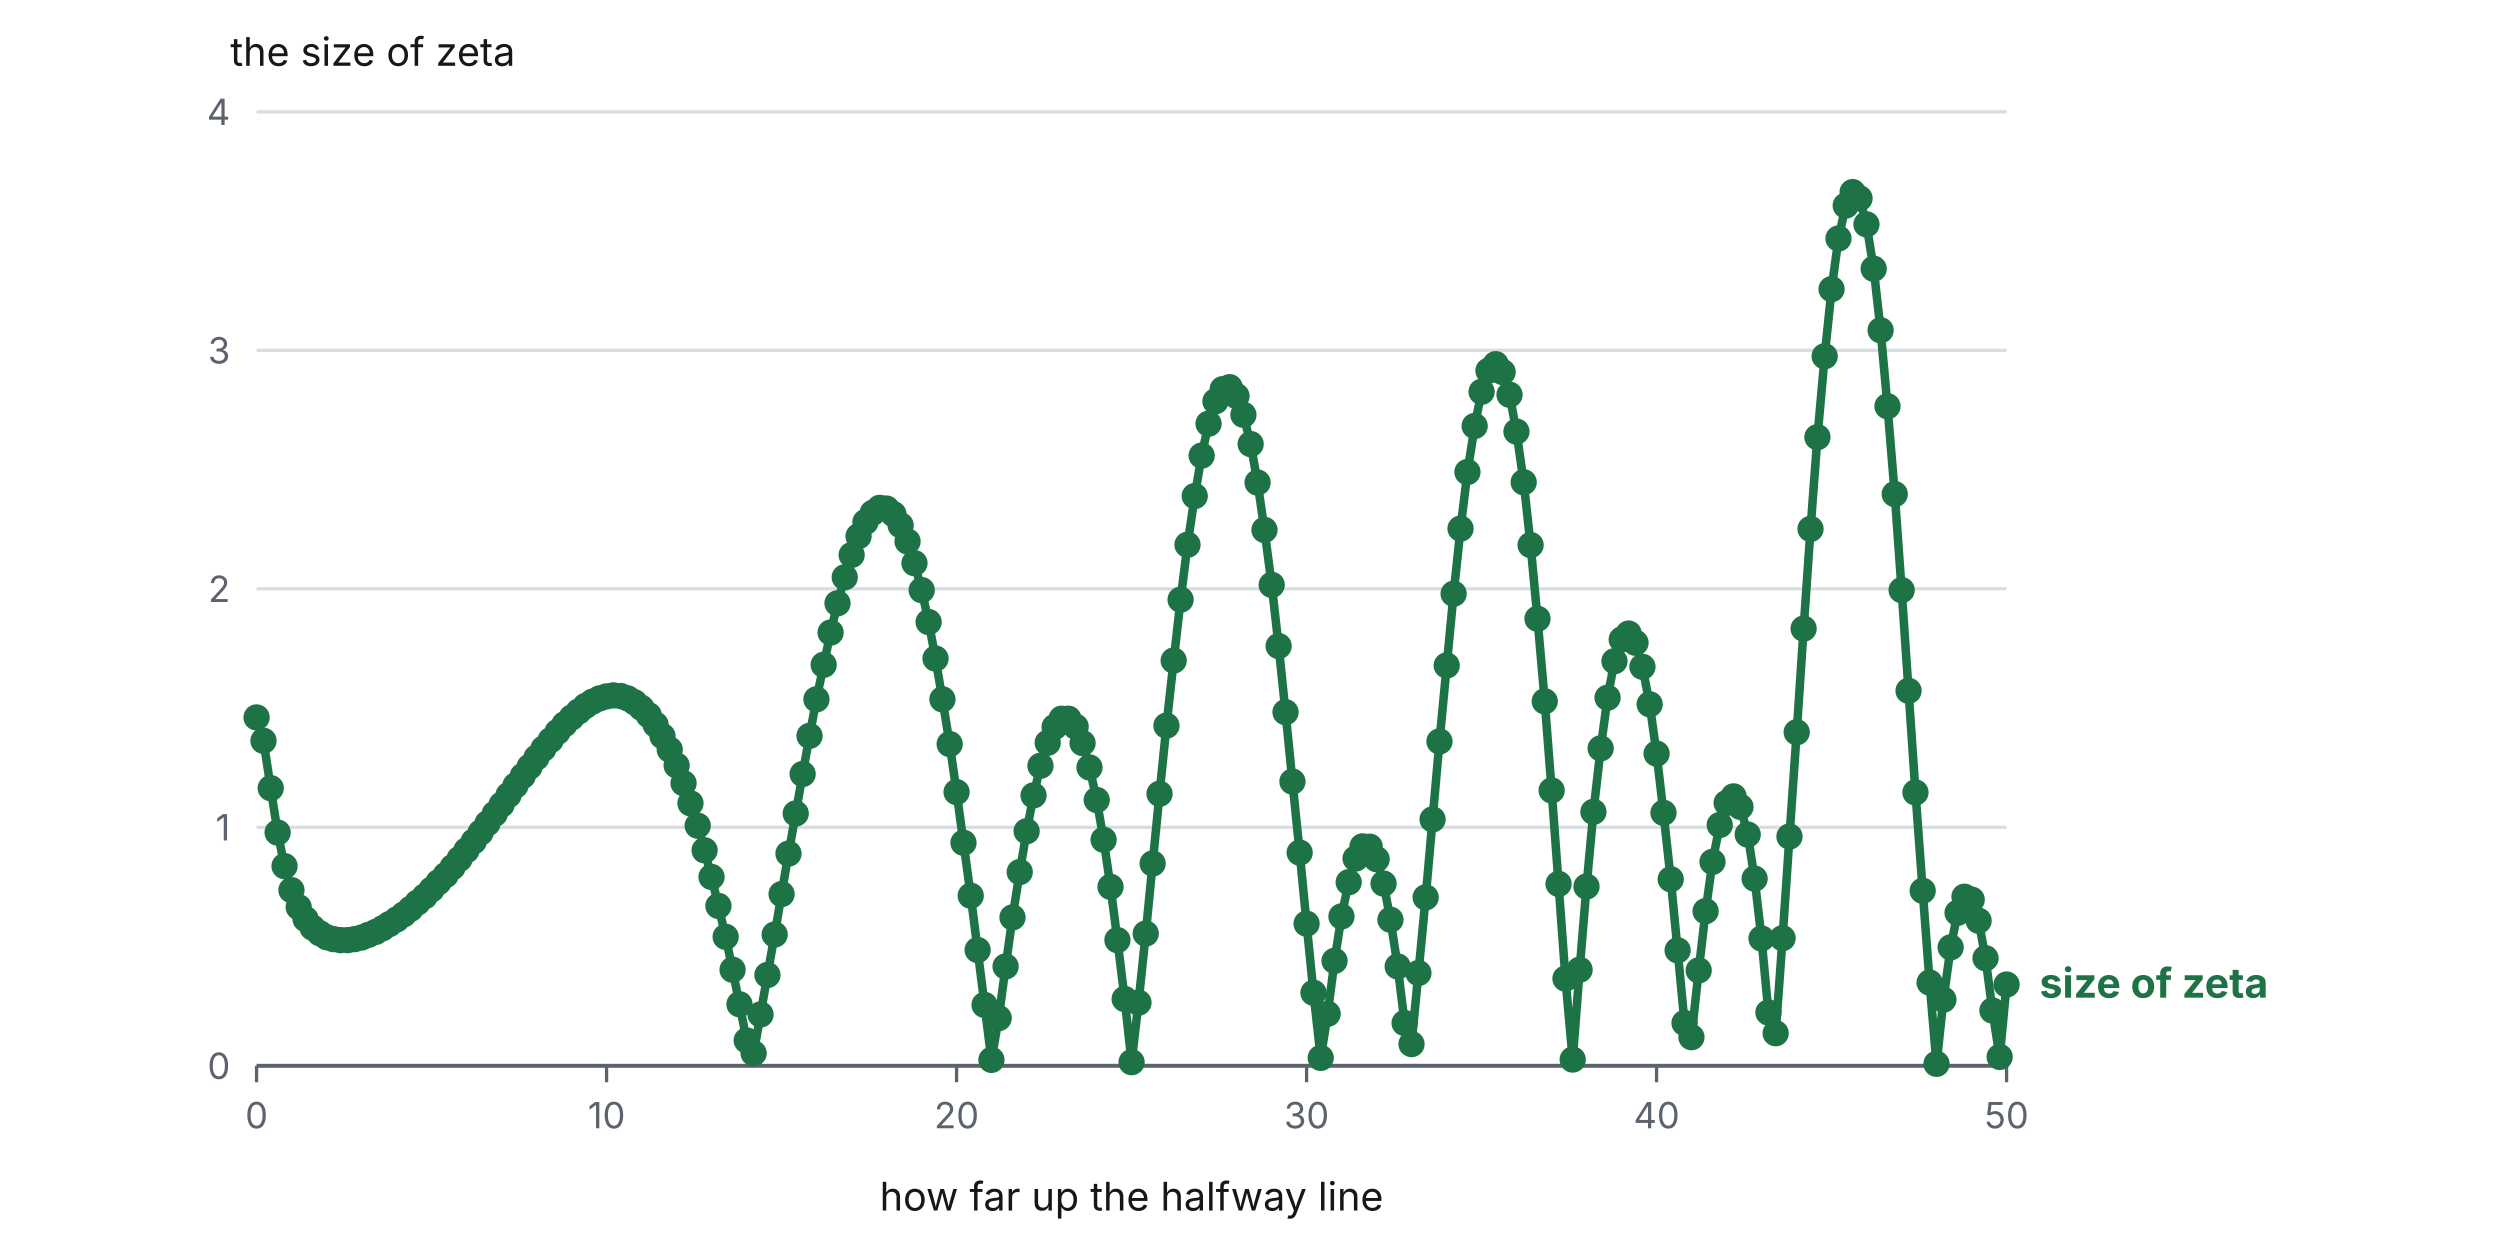
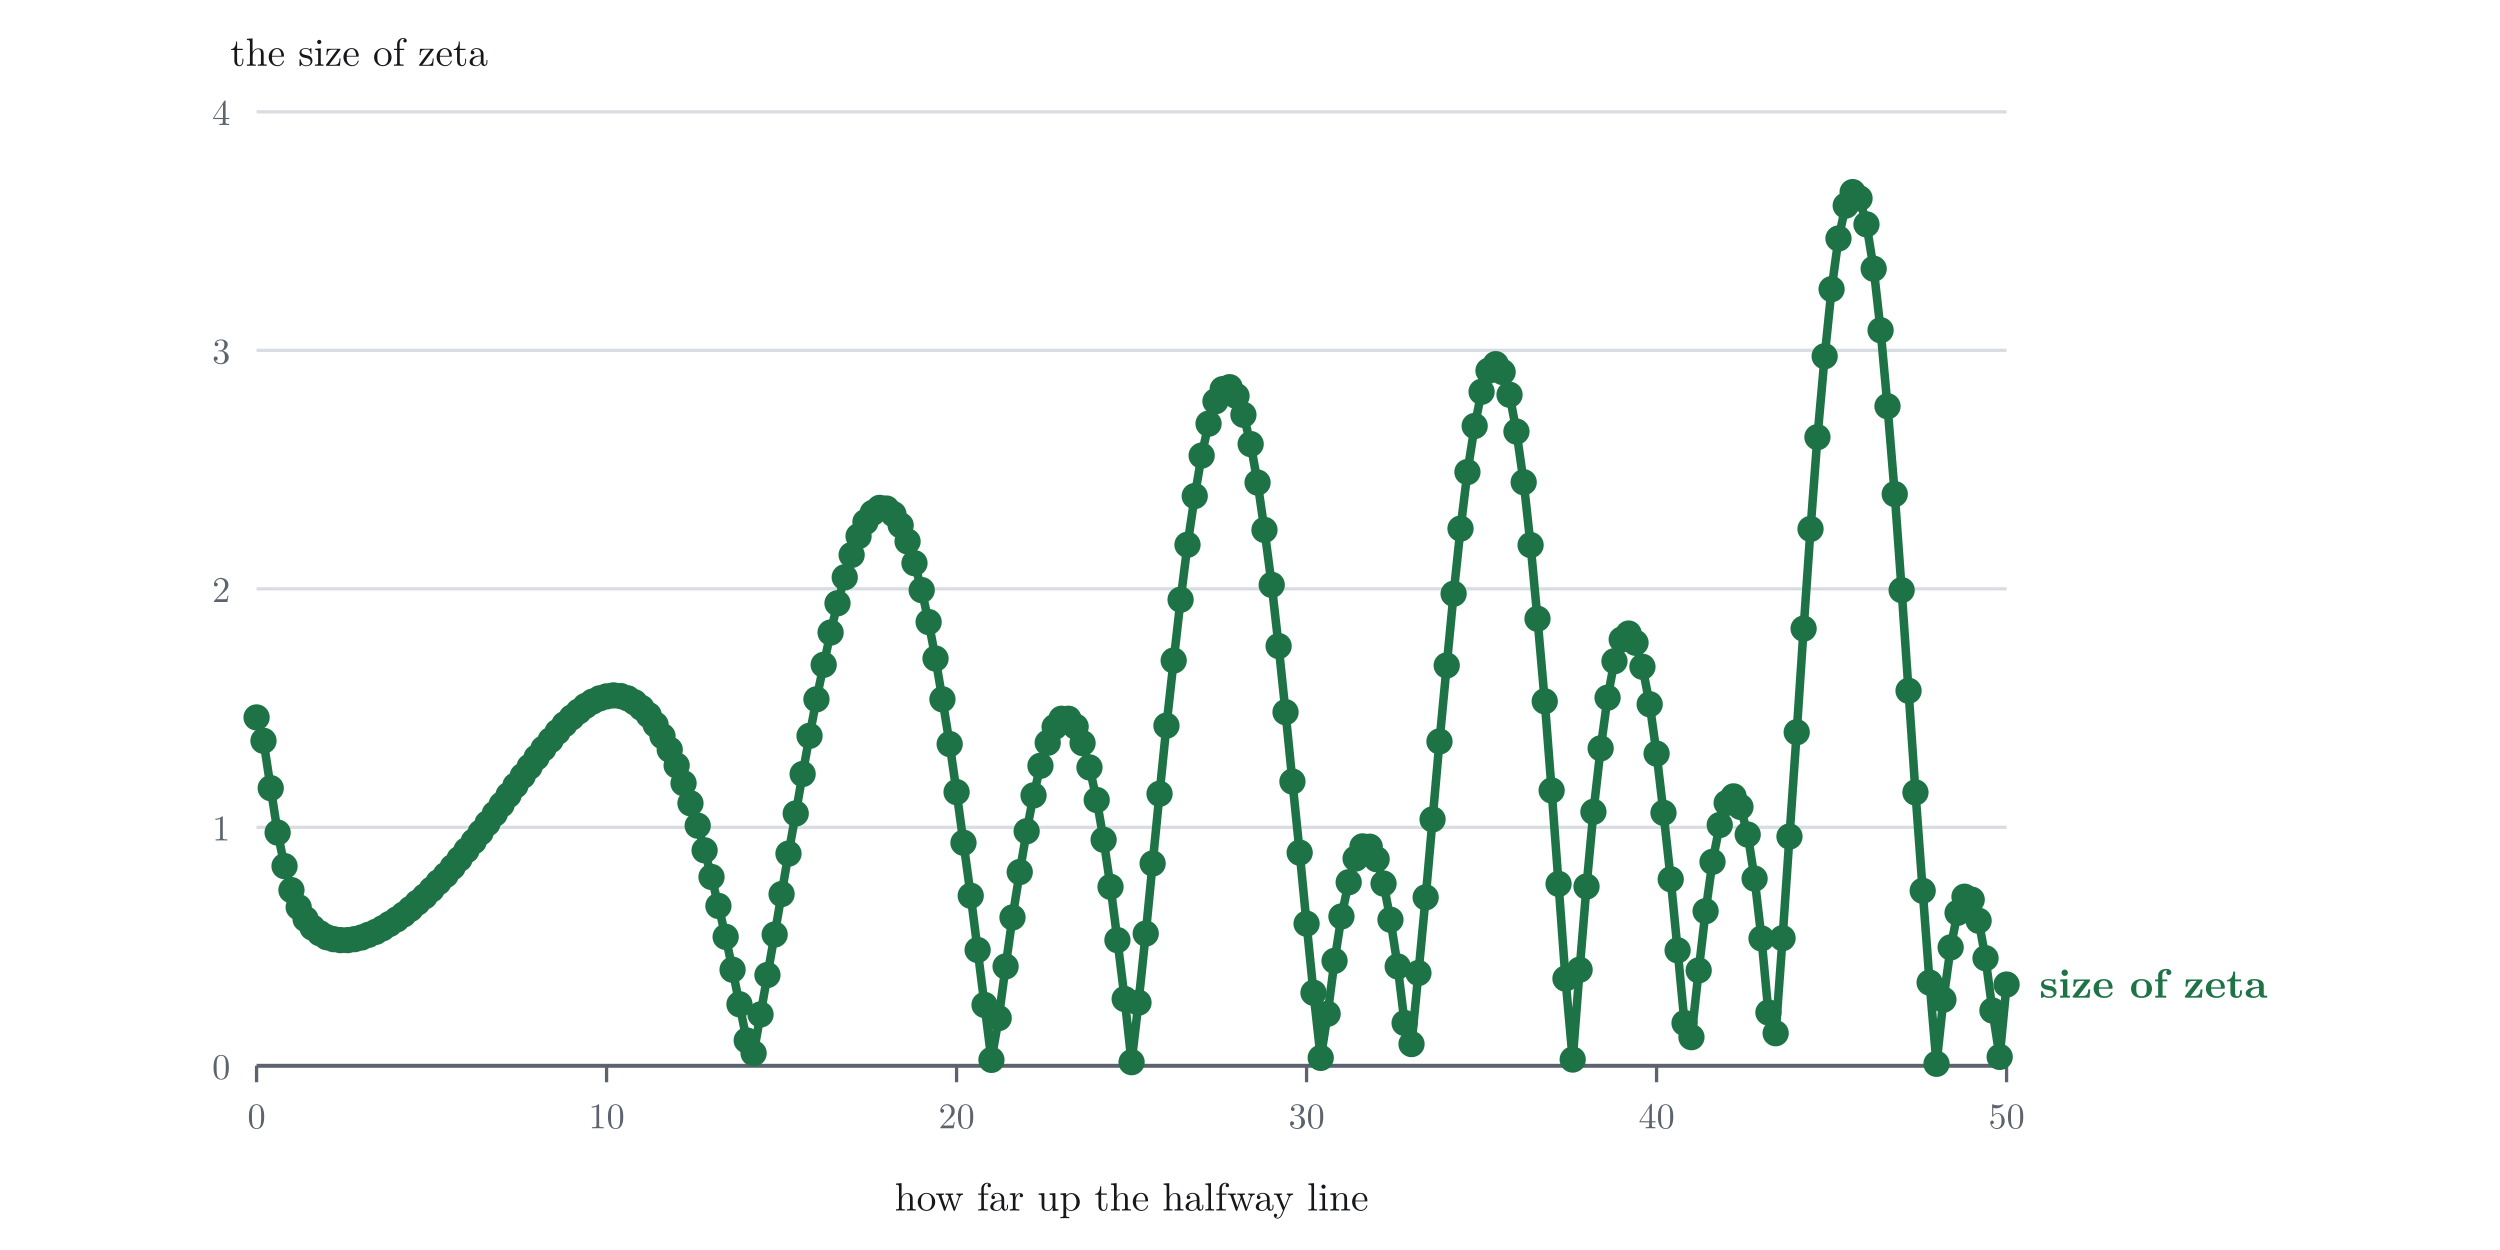
<svg xmlns="http://www.w3.org/2000/svg" viewBox="0 0 760 380" width="760" height="380">
  <rect width="760" height="380" fill="#FFFFFF" />
  <line x1="78" y1="324.0" x2="610" y2="324.0" stroke="#D9DDE3" stroke-width="1" />
-   <text x="70.0" y="328.0" font-family="Inter, Helvetica, Arial, sans-serif" font-size="11" font-weight="400" fill="#5C636E" text-anchor="end">0</text>
+   <text x="70.0" y="328.0" font-family="CMU Serif, Latin Modern Roman, Computer Modern, serif" font-size="11" font-weight="400" fill="#5C636E" text-anchor="end">0</text>
  <line x1="78" y1="251.5" x2="610" y2="251.5" stroke="#D9DDE3" stroke-width="1" />
-   <text x="70.0" y="255.5" font-family="Inter, Helvetica, Arial, sans-serif" font-size="11" font-weight="400" fill="#5C636E" text-anchor="end">1</text>
+   <text x="70.0" y="255.5" font-family="CMU Serif, Latin Modern Roman, Computer Modern, serif" font-size="11" font-weight="400" fill="#5C636E" text-anchor="end">1</text>
  <line x1="78" y1="179.0" x2="610" y2="179.0" stroke="#D9DDE3" stroke-width="1" />
-   <text x="70.0" y="183.0" font-family="Inter, Helvetica, Arial, sans-serif" font-size="11" font-weight="400" fill="#5C636E" text-anchor="end">2</text>
+   <text x="70.0" y="183.0" font-family="CMU Serif, Latin Modern Roman, Computer Modern, serif" font-size="11" font-weight="400" fill="#5C636E" text-anchor="end">2</text>
  <line x1="78" y1="106.5" x2="610" y2="106.5" stroke="#D9DDE3" stroke-width="1" />
-   <text x="70.0" y="110.5" font-family="Inter, Helvetica, Arial, sans-serif" font-size="11" font-weight="400" fill="#5C636E" text-anchor="end">3</text>
+   <text x="70.0" y="110.5" font-family="CMU Serif, Latin Modern Roman, Computer Modern, serif" font-size="11" font-weight="400" fill="#5C636E" text-anchor="end">3</text>
  <line x1="78" y1="34.0" x2="610" y2="34.0" stroke="#D9DDE3" stroke-width="1" />
-   <text x="70.0" y="38.0" font-family="Inter, Helvetica, Arial, sans-serif" font-size="11" font-weight="400" fill="#5C636E" text-anchor="end">4</text>
+   <text x="70.0" y="38.0" font-family="CMU Serif, Latin Modern Roman, Computer Modern, serif" font-size="11" font-weight="400" fill="#5C636E" text-anchor="end">4</text>
  <line x1="78.0" y1="324" x2="78.0" y2="329" stroke="#5C636E" />
-   <text x="78.0" y="343.0" font-family="Inter, Helvetica, Arial, sans-serif" font-size="11" font-weight="400" fill="#5C636E" text-anchor="middle">0</text>
+   <text x="78.0" y="343.0" font-family="CMU Serif, Latin Modern Roman, Computer Modern, serif" font-size="11" font-weight="400" fill="#5C636E" text-anchor="middle">0</text>
  <line x1="184.4" y1="324" x2="184.4" y2="329" stroke="#5C636E" />
-   <text x="184.4" y="343.0" font-family="Inter, Helvetica, Arial, sans-serif" font-size="11" font-weight="400" fill="#5C636E" text-anchor="middle">10</text>
+   <text x="184.4" y="343.0" font-family="CMU Serif, Latin Modern Roman, Computer Modern, serif" font-size="11" font-weight="400" fill="#5C636E" text-anchor="middle">10</text>
  <line x1="290.8" y1="324" x2="290.8" y2="329" stroke="#5C636E" />
-   <text x="290.8" y="343.0" font-family="Inter, Helvetica, Arial, sans-serif" font-size="11" font-weight="400" fill="#5C636E" text-anchor="middle">20</text>
+   <text x="290.8" y="343.0" font-family="CMU Serif, Latin Modern Roman, Computer Modern, serif" font-size="11" font-weight="400" fill="#5C636E" text-anchor="middle">20</text>
  <line x1="397.2" y1="324" x2="397.2" y2="329" stroke="#5C636E" />
-   <text x="397.2" y="343.0" font-family="Inter, Helvetica, Arial, sans-serif" font-size="11" font-weight="400" fill="#5C636E" text-anchor="middle">30</text>
+   <text x="397.2" y="343.0" font-family="CMU Serif, Latin Modern Roman, Computer Modern, serif" font-size="11" font-weight="400" fill="#5C636E" text-anchor="middle">30</text>
  <line x1="503.6" y1="324" x2="503.6" y2="329" stroke="#5C636E" />
-   <text x="503.6" y="343.0" font-family="Inter, Helvetica, Arial, sans-serif" font-size="11" font-weight="400" fill="#5C636E" text-anchor="middle">40</text>
+   <text x="503.6" y="343.0" font-family="CMU Serif, Latin Modern Roman, Computer Modern, serif" font-size="11" font-weight="400" fill="#5C636E" text-anchor="middle">40</text>
  <line x1="610.0" y1="324" x2="610.0" y2="329" stroke="#5C636E" />
-   <text x="610.0" y="343.0" font-family="Inter, Helvetica, Arial, sans-serif" font-size="11" font-weight="400" fill="#5C636E" text-anchor="middle">50</text>
+   <text x="610.0" y="343.0" font-family="CMU Serif, Latin Modern Roman, Computer Modern, serif" font-size="11" font-weight="400" fill="#5C636E" text-anchor="middle">50</text>
  <line x1="78" y1="324" x2="610" y2="324" stroke="#5C636E" stroke-width="1.2" />
-   <text x="344.0" y="368.0" font-family="Inter, Helvetica, Arial, sans-serif" font-size="12" font-weight="400" fill="#15171A" text-anchor="middle">how far up the halfway line</text>
-   <text x="70.0" y="20.0" font-family="Inter, Helvetica, Arial, sans-serif" font-size="12" font-weight="400" fill="#15171A" text-anchor="start">the size of zeta</text>
+   <text x="344.0" y="368.0" font-family="CMU Serif, Latin Modern Roman, Computer Modern, serif" font-size="12" font-weight="400" fill="#15171A" text-anchor="middle">how far up the halfway line</text>
+   <text x="70.0" y="20.0" font-family="CMU Serif, Latin Modern Roman, Computer Modern, serif" font-size="12" font-weight="400" fill="#15171A" text-anchor="start">the size of zeta</text>
  <polyline points="78.0,218.1 80.1,225.2 82.3,239.6 84.4,253.1 86.5,263.3 88.6,270.6 90.8,275.8 92.9,279.4 95.0,282.0 97.2,283.7 99.3,284.9 101.4,285.5 103.5,285.8 105.7,285.8 107.8,285.5 109.9,285.0 112.0,284.2 114.2,283.3 116.3,282.2 118.4,280.9 120.6,279.5 122.7,278.0 124.8,276.3 126.9,274.4 129.1,272.5 131.2,270.4 133.3,268.2 135.5,266.0 137.6,263.6 139.7,261.1 141.8,258.5 144.0,255.8 146.1,253.1 148.2,250.3 150.4,247.4 152.5,244.6 154.6,241.7 156.7,238.8 158.9,235.9 161.0,233.1 163.1,230.3 165.2,227.6 167.4,225.0 169.5,222.5 171.6,220.2 173.8,218.1 175.9,216.3 178.0,214.6 180.1,213.3 182.3,212.3 184.4,211.7 186.5,211.4 188.7,211.6 190.8,212.3 192.9,213.5 195.0,215.2 197.2,217.4 199.3,220.3 201.4,223.8 203.6,227.9 205.7,232.7 207.8,238.1 209.9,244.2 212.1,251.0 214.2,258.5 216.3,266.6 218.4,275.4 220.6,284.8 222.7,294.8 224.8,305.3 227.0,316.3 229.1,320.2 231.2,308.4 233.3,296.4 235.5,284.1 237.6,271.8 239.7,259.5 241.9,247.3 244.0,235.3 246.1,223.7 248.2,212.6 250.4,202.1 252.5,192.3 254.6,183.4 256.8,175.5 258.9,168.7 261.0,163.0 263.1,158.7 265.3,155.9 267.4,154.4 269.5,154.6 271.6,156.3 273.8,159.7 275.9,164.6 278.0,171.2 280.2,179.4 282.3,189.1 284.4,200.2 286.5,212.6 288.7,226.2 290.8,240.8 292.9,256.2 295.1,272.3 297.2,288.8 299.3,305.5 301.4,322.2 303.6,309.5 305.7,293.8 307.8,278.9 310.0,265.1 312.1,252.7 314.2,241.8 316.3,232.8 318.5,225.8 320.6,221.0 322.7,218.5 324.8,218.5 327.0,220.9 329.1,225.9 331.2,233.3 333.4,243.2 335.5,255.3 337.6,269.6 339.7,285.8 341.9,303.7 344.0,322.9 346.1,304.8 348.3,283.8 350.4,262.5 352.5,241.3 354.6,220.6 356.8,200.8 358.9,182.3 361.0,165.6 363.2,150.8 365.3,138.5 367.4,128.8 369.5,122.0 371.7,118.3 373.8,117.7 375.9,120.4 378.0,126.1 380.2,135.0 382.3,146.7 384.4,161.1 386.6,177.8 388.7,196.4 390.8,216.5 392.9,237.6 395.1,259.2 397.2,280.8 399.3,301.8 401.5,321.6 403.6,308.2 405.7,292.1 407.8,278.6 410.0,268.2 412.1,261.0 414.2,257.3 416.4,257.4 418.5,261.2 420.6,268.6 422.7,279.6 424.9,293.8 427.0,311.0 429.1,317.4 431.2,295.8 433.4,272.8 435.5,249.1 437.6,225.4 439.8,202.3 441.9,180.5 444.0,160.7 446.1,143.5 448.3,129.5 450.4,119.1 452.5,112.7 454.7,110.7 456.8,113.1 458.9,120.0 461.0,131.2 463.2,146.6 465.3,165.7 467.4,188.1 469.6,213.2 471.7,240.3 473.8,268.7 475.9,297.5 478.1,322.1 480.2,294.8 482.3,269.5 484.4,246.8 486.6,227.5 488.7,212.1 490.8,201.0 493.0,194.4 495.1,192.6 497.2,195.4 499.3,202.7 501.5,214.1 503.6,229.1 505.7,247.1 507.9,267.3 510.0,288.9 512.1,311.0 514.2,315.3 516.4,295.0 518.5,277.0 520.6,262.0 522.8,250.8 524.9,244.1 527.0,242.1 529.1,245.3 531.3,253.7 533.4,267.1 535.5,285.3 537.6,307.8 539.8,314.1 541.9,285.2 544.0,254.3 546.2,222.6 548.3,191.1 550.4,160.8 552.5,132.9 554.7,108.3 556.8,87.9 558.9,72.5 561.1,62.5 563.2,58.4 565.3,60.3 567.4,68.2 569.6,81.7 571.7,100.4 573.8,123.5 576.0,150.2 578.1,179.4 580.2,210.0 582.3,240.9 584.5,270.8 586.6,298.7 588.7,323.4 590.8,303.9 593.0,288.0 595.1,277.5 597.2,272.6 599.4,273.5 601.5,279.9 603.6,291.3 605.7,307.2 607.9,321.3 610.0,299.3" fill="none" stroke="#1E7346" stroke-width="2.6" stroke-linejoin="round" />
  <circle cx="78.0" cy="218.1" r="4" fill="#1E7346" />
  <circle cx="80.1" cy="225.2" r="4" fill="#1E7346" />
  <circle cx="82.3" cy="239.6" r="4" fill="#1E7346" />
  <circle cx="84.4" cy="253.1" r="4" fill="#1E7346" />
  <circle cx="86.5" cy="263.3" r="4" fill="#1E7346" />
  <circle cx="88.6" cy="270.6" r="4" fill="#1E7346" />
  <circle cx="90.8" cy="275.8" r="4" fill="#1E7346" />
  <circle cx="92.9" cy="279.4" r="4" fill="#1E7346" />
  <circle cx="95.0" cy="282.0" r="4" fill="#1E7346" />
  <circle cx="97.2" cy="283.7" r="4" fill="#1E7346" />
  <circle cx="99.3" cy="284.9" r="4" fill="#1E7346" />
  <circle cx="101.4" cy="285.5" r="4" fill="#1E7346" />
  <circle cx="103.5" cy="285.8" r="4" fill="#1E7346" />
  <circle cx="105.7" cy="285.8" r="4" fill="#1E7346" />
  <circle cx="107.8" cy="285.5" r="4" fill="#1E7346" />
  <circle cx="109.9" cy="285.0" r="4" fill="#1E7346" />
  <circle cx="112.0" cy="284.2" r="4" fill="#1E7346" />
  <circle cx="114.2" cy="283.3" r="4" fill="#1E7346" />
  <circle cx="116.3" cy="282.2" r="4" fill="#1E7346" />
  <circle cx="118.4" cy="280.9" r="4" fill="#1E7346" />
  <circle cx="120.6" cy="279.5" r="4" fill="#1E7346" />
  <circle cx="122.7" cy="278.0" r="4" fill="#1E7346" />
  <circle cx="124.8" cy="276.3" r="4" fill="#1E7346" />
  <circle cx="126.9" cy="274.4" r="4" fill="#1E7346" />
  <circle cx="129.1" cy="272.5" r="4" fill="#1E7346" />
  <circle cx="131.2" cy="270.4" r="4" fill="#1E7346" />
  <circle cx="133.3" cy="268.2" r="4" fill="#1E7346" />
  <circle cx="135.5" cy="266.0" r="4" fill="#1E7346" />
  <circle cx="137.6" cy="263.6" r="4" fill="#1E7346" />
  <circle cx="139.7" cy="261.1" r="4" fill="#1E7346" />
  <circle cx="141.8" cy="258.5" r="4" fill="#1E7346" />
  <circle cx="144.0" cy="255.8" r="4" fill="#1E7346" />
  <circle cx="146.1" cy="253.1" r="4" fill="#1E7346" />
  <circle cx="148.2" cy="250.3" r="4" fill="#1E7346" />
  <circle cx="150.4" cy="247.4" r="4" fill="#1E7346" />
  <circle cx="152.5" cy="244.6" r="4" fill="#1E7346" />
  <circle cx="154.6" cy="241.7" r="4" fill="#1E7346" />
  <circle cx="156.7" cy="238.8" r="4" fill="#1E7346" />
  <circle cx="158.9" cy="235.9" r="4" fill="#1E7346" />
  <circle cx="161.0" cy="233.1" r="4" fill="#1E7346" />
  <circle cx="163.1" cy="230.3" r="4" fill="#1E7346" />
  <circle cx="165.2" cy="227.6" r="4" fill="#1E7346" />
  <circle cx="167.4" cy="225.0" r="4" fill="#1E7346" />
  <circle cx="169.5" cy="222.5" r="4" fill="#1E7346" />
  <circle cx="171.6" cy="220.2" r="4" fill="#1E7346" />
  <circle cx="173.8" cy="218.1" r="4" fill="#1E7346" />
  <circle cx="175.9" cy="216.3" r="4" fill="#1E7346" />
  <circle cx="178.0" cy="214.6" r="4" fill="#1E7346" />
  <circle cx="180.1" cy="213.3" r="4" fill="#1E7346" />
  <circle cx="182.3" cy="212.3" r="4" fill="#1E7346" />
  <circle cx="184.4" cy="211.7" r="4" fill="#1E7346" />
  <circle cx="186.5" cy="211.4" r="4" fill="#1E7346" />
  <circle cx="188.7" cy="211.6" r="4" fill="#1E7346" />
  <circle cx="190.8" cy="212.3" r="4" fill="#1E7346" />
  <circle cx="192.9" cy="213.5" r="4" fill="#1E7346" />
  <circle cx="195.0" cy="215.2" r="4" fill="#1E7346" />
  <circle cx="197.2" cy="217.4" r="4" fill="#1E7346" />
  <circle cx="199.3" cy="220.3" r="4" fill="#1E7346" />
  <circle cx="201.4" cy="223.8" r="4" fill="#1E7346" />
  <circle cx="203.6" cy="227.9" r="4" fill="#1E7346" />
  <circle cx="205.7" cy="232.7" r="4" fill="#1E7346" />
  <circle cx="207.8" cy="238.1" r="4" fill="#1E7346" />
  <circle cx="209.9" cy="244.2" r="4" fill="#1E7346" />
  <circle cx="212.1" cy="251.0" r="4" fill="#1E7346" />
  <circle cx="214.2" cy="258.5" r="4" fill="#1E7346" />
  <circle cx="216.3" cy="266.6" r="4" fill="#1E7346" />
  <circle cx="218.4" cy="275.4" r="4" fill="#1E7346" />
  <circle cx="220.6" cy="284.8" r="4" fill="#1E7346" />
  <circle cx="222.7" cy="294.8" r="4" fill="#1E7346" />
  <circle cx="224.8" cy="305.3" r="4" fill="#1E7346" />
  <circle cx="227.0" cy="316.3" r="4" fill="#1E7346" />
  <circle cx="229.1" cy="320.2" r="4" fill="#1E7346" />
  <circle cx="231.2" cy="308.4" r="4" fill="#1E7346" />
  <circle cx="233.3" cy="296.4" r="4" fill="#1E7346" />
  <circle cx="235.5" cy="284.1" r="4" fill="#1E7346" />
  <circle cx="237.6" cy="271.8" r="4" fill="#1E7346" />
  <circle cx="239.7" cy="259.5" r="4" fill="#1E7346" />
  <circle cx="241.9" cy="247.3" r="4" fill="#1E7346" />
  <circle cx="244.0" cy="235.3" r="4" fill="#1E7346" />
  <circle cx="246.1" cy="223.7" r="4" fill="#1E7346" />
  <circle cx="248.2" cy="212.6" r="4" fill="#1E7346" />
  <circle cx="250.4" cy="202.1" r="4" fill="#1E7346" />
  <circle cx="252.5" cy="192.3" r="4" fill="#1E7346" />
  <circle cx="254.6" cy="183.4" r="4" fill="#1E7346" />
  <circle cx="256.8" cy="175.5" r="4" fill="#1E7346" />
  <circle cx="258.9" cy="168.7" r="4" fill="#1E7346" />
  <circle cx="261.0" cy="163.0" r="4" fill="#1E7346" />
  <circle cx="263.1" cy="158.7" r="4" fill="#1E7346" />
  <circle cx="265.3" cy="155.9" r="4" fill="#1E7346" />
  <circle cx="267.4" cy="154.4" r="4" fill="#1E7346" />
  <circle cx="269.5" cy="154.6" r="4" fill="#1E7346" />
  <circle cx="271.6" cy="156.3" r="4" fill="#1E7346" />
  <circle cx="273.8" cy="159.7" r="4" fill="#1E7346" />
  <circle cx="275.9" cy="164.6" r="4" fill="#1E7346" />
  <circle cx="278.0" cy="171.2" r="4" fill="#1E7346" />
  <circle cx="280.2" cy="179.4" r="4" fill="#1E7346" />
  <circle cx="282.3" cy="189.1" r="4" fill="#1E7346" />
  <circle cx="284.4" cy="200.2" r="4" fill="#1E7346" />
  <circle cx="286.5" cy="212.6" r="4" fill="#1E7346" />
  <circle cx="288.7" cy="226.2" r="4" fill="#1E7346" />
  <circle cx="290.8" cy="240.8" r="4" fill="#1E7346" />
  <circle cx="292.9" cy="256.2" r="4" fill="#1E7346" />
  <circle cx="295.1" cy="272.3" r="4" fill="#1E7346" />
  <circle cx="297.2" cy="288.8" r="4" fill="#1E7346" />
  <circle cx="299.3" cy="305.5" r="4" fill="#1E7346" />
  <circle cx="301.4" cy="322.2" r="4" fill="#1E7346" />
  <circle cx="303.6" cy="309.5" r="4" fill="#1E7346" />
  <circle cx="305.7" cy="293.8" r="4" fill="#1E7346" />
  <circle cx="307.8" cy="278.9" r="4" fill="#1E7346" />
  <circle cx="310.0" cy="265.1" r="4" fill="#1E7346" />
  <circle cx="312.1" cy="252.7" r="4" fill="#1E7346" />
  <circle cx="314.2" cy="241.8" r="4" fill="#1E7346" />
  <circle cx="316.3" cy="232.8" r="4" fill="#1E7346" />
  <circle cx="318.5" cy="225.8" r="4" fill="#1E7346" />
  <circle cx="320.6" cy="221.0" r="4" fill="#1E7346" />
  <circle cx="322.7" cy="218.5" r="4" fill="#1E7346" />
  <circle cx="324.8" cy="218.5" r="4" fill="#1E7346" />
  <circle cx="327.0" cy="220.9" r="4" fill="#1E7346" />
  <circle cx="329.1" cy="225.9" r="4" fill="#1E7346" />
  <circle cx="331.2" cy="233.3" r="4" fill="#1E7346" />
  <circle cx="333.4" cy="243.2" r="4" fill="#1E7346" />
  <circle cx="335.5" cy="255.3" r="4" fill="#1E7346" />
  <circle cx="337.6" cy="269.6" r="4" fill="#1E7346" />
  <circle cx="339.7" cy="285.8" r="4" fill="#1E7346" />
  <circle cx="341.9" cy="303.7" r="4" fill="#1E7346" />
  <circle cx="344.0" cy="322.9" r="4" fill="#1E7346" />
  <circle cx="346.1" cy="304.8" r="4" fill="#1E7346" />
  <circle cx="348.3" cy="283.8" r="4" fill="#1E7346" />
  <circle cx="350.4" cy="262.5" r="4" fill="#1E7346" />
  <circle cx="352.5" cy="241.3" r="4" fill="#1E7346" />
  <circle cx="354.6" cy="220.6" r="4" fill="#1E7346" />
  <circle cx="356.8" cy="200.8" r="4" fill="#1E7346" />
  <circle cx="358.9" cy="182.3" r="4" fill="#1E7346" />
  <circle cx="361.0" cy="165.6" r="4" fill="#1E7346" />
  <circle cx="363.2" cy="150.8" r="4" fill="#1E7346" />
  <circle cx="365.3" cy="138.5" r="4" fill="#1E7346" />
  <circle cx="367.4" cy="128.8" r="4" fill="#1E7346" />
  <circle cx="369.5" cy="122.0" r="4" fill="#1E7346" />
  <circle cx="371.7" cy="118.3" r="4" fill="#1E7346" />
  <circle cx="373.8" cy="117.7" r="4" fill="#1E7346" />
  <circle cx="375.9" cy="120.4" r="4" fill="#1E7346" />
  <circle cx="378.0" cy="126.1" r="4" fill="#1E7346" />
  <circle cx="380.2" cy="135.0" r="4" fill="#1E7346" />
  <circle cx="382.3" cy="146.7" r="4" fill="#1E7346" />
  <circle cx="384.4" cy="161.1" r="4" fill="#1E7346" />
  <circle cx="386.6" cy="177.8" r="4" fill="#1E7346" />
  <circle cx="388.7" cy="196.4" r="4" fill="#1E7346" />
  <circle cx="390.8" cy="216.5" r="4" fill="#1E7346" />
  <circle cx="392.9" cy="237.6" r="4" fill="#1E7346" />
  <circle cx="395.1" cy="259.2" r="4" fill="#1E7346" />
  <circle cx="397.2" cy="280.8" r="4" fill="#1E7346" />
  <circle cx="399.3" cy="301.8" r="4" fill="#1E7346" />
  <circle cx="401.5" cy="321.6" r="4" fill="#1E7346" />
  <circle cx="403.6" cy="308.2" r="4" fill="#1E7346" />
  <circle cx="405.7" cy="292.1" r="4" fill="#1E7346" />
  <circle cx="407.8" cy="278.6" r="4" fill="#1E7346" />
  <circle cx="410.0" cy="268.2" r="4" fill="#1E7346" />
  <circle cx="412.1" cy="261.0" r="4" fill="#1E7346" />
  <circle cx="414.2" cy="257.3" r="4" fill="#1E7346" />
  <circle cx="416.4" cy="257.4" r="4" fill="#1E7346" />
  <circle cx="418.5" cy="261.2" r="4" fill="#1E7346" />
  <circle cx="420.6" cy="268.6" r="4" fill="#1E7346" />
  <circle cx="422.7" cy="279.6" r="4" fill="#1E7346" />
  <circle cx="424.9" cy="293.8" r="4" fill="#1E7346" />
  <circle cx="427.0" cy="311.0" r="4" fill="#1E7346" />
  <circle cx="429.1" cy="317.4" r="4" fill="#1E7346" />
  <circle cx="431.2" cy="295.8" r="4" fill="#1E7346" />
  <circle cx="433.4" cy="272.8" r="4" fill="#1E7346" />
  <circle cx="435.5" cy="249.1" r="4" fill="#1E7346" />
  <circle cx="437.6" cy="225.4" r="4" fill="#1E7346" />
  <circle cx="439.8" cy="202.3" r="4" fill="#1E7346" />
  <circle cx="441.9" cy="180.5" r="4" fill="#1E7346" />
  <circle cx="444.0" cy="160.7" r="4" fill="#1E7346" />
  <circle cx="446.1" cy="143.5" r="4" fill="#1E7346" />
  <circle cx="448.3" cy="129.5" r="4" fill="#1E7346" />
  <circle cx="450.4" cy="119.1" r="4" fill="#1E7346" />
  <circle cx="452.5" cy="112.7" r="4" fill="#1E7346" />
  <circle cx="454.7" cy="110.7" r="4" fill="#1E7346" />
  <circle cx="456.8" cy="113.1" r="4" fill="#1E7346" />
  <circle cx="458.9" cy="120.0" r="4" fill="#1E7346" />
  <circle cx="461.0" cy="131.2" r="4" fill="#1E7346" />
  <circle cx="463.2" cy="146.6" r="4" fill="#1E7346" />
  <circle cx="465.3" cy="165.7" r="4" fill="#1E7346" />
  <circle cx="467.4" cy="188.1" r="4" fill="#1E7346" />
  <circle cx="469.6" cy="213.2" r="4" fill="#1E7346" />
  <circle cx="471.7" cy="240.3" r="4" fill="#1E7346" />
  <circle cx="473.8" cy="268.7" r="4" fill="#1E7346" />
  <circle cx="475.9" cy="297.5" r="4" fill="#1E7346" />
  <circle cx="478.1" cy="322.1" r="4" fill="#1E7346" />
  <circle cx="480.2" cy="294.8" r="4" fill="#1E7346" />
  <circle cx="482.3" cy="269.5" r="4" fill="#1E7346" />
  <circle cx="484.4" cy="246.8" r="4" fill="#1E7346" />
  <circle cx="486.6" cy="227.5" r="4" fill="#1E7346" />
  <circle cx="488.7" cy="212.1" r="4" fill="#1E7346" />
  <circle cx="490.8" cy="201.0" r="4" fill="#1E7346" />
  <circle cx="493.0" cy="194.4" r="4" fill="#1E7346" />
  <circle cx="495.1" cy="192.6" r="4" fill="#1E7346" />
  <circle cx="497.2" cy="195.4" r="4" fill="#1E7346" />
  <circle cx="499.3" cy="202.7" r="4" fill="#1E7346" />
  <circle cx="501.5" cy="214.1" r="4" fill="#1E7346" />
  <circle cx="503.6" cy="229.1" r="4" fill="#1E7346" />
  <circle cx="505.7" cy="247.1" r="4" fill="#1E7346" />
  <circle cx="507.9" cy="267.3" r="4" fill="#1E7346" />
  <circle cx="510.0" cy="288.9" r="4" fill="#1E7346" />
  <circle cx="512.1" cy="311.0" r="4" fill="#1E7346" />
  <circle cx="514.2" cy="315.3" r="4" fill="#1E7346" />
  <circle cx="516.4" cy="295.0" r="4" fill="#1E7346" />
  <circle cx="518.5" cy="277.0" r="4" fill="#1E7346" />
  <circle cx="520.6" cy="262.0" r="4" fill="#1E7346" />
  <circle cx="522.8" cy="250.8" r="4" fill="#1E7346" />
  <circle cx="524.9" cy="244.1" r="4" fill="#1E7346" />
  <circle cx="527.0" cy="242.1" r="4" fill="#1E7346" />
  <circle cx="529.1" cy="245.3" r="4" fill="#1E7346" />
  <circle cx="531.3" cy="253.7" r="4" fill="#1E7346" />
  <circle cx="533.4" cy="267.1" r="4" fill="#1E7346" />
  <circle cx="535.5" cy="285.3" r="4" fill="#1E7346" />
  <circle cx="537.6" cy="307.8" r="4" fill="#1E7346" />
  <circle cx="539.8" cy="314.1" r="4" fill="#1E7346" />
  <circle cx="541.9" cy="285.2" r="4" fill="#1E7346" />
  <circle cx="544.0" cy="254.3" r="4" fill="#1E7346" />
  <circle cx="546.2" cy="222.6" r="4" fill="#1E7346" />
  <circle cx="548.3" cy="191.1" r="4" fill="#1E7346" />
  <circle cx="550.4" cy="160.8" r="4" fill="#1E7346" />
  <circle cx="552.5" cy="132.9" r="4" fill="#1E7346" />
  <circle cx="554.7" cy="108.3" r="4" fill="#1E7346" />
  <circle cx="556.8" cy="87.9" r="4" fill="#1E7346" />
  <circle cx="558.9" cy="72.5" r="4" fill="#1E7346" />
  <circle cx="561.1" cy="62.5" r="4" fill="#1E7346" />
  <circle cx="563.2" cy="58.4" r="4" fill="#1E7346" />
  <circle cx="565.3" cy="60.3" r="4" fill="#1E7346" />
  <circle cx="567.4" cy="68.2" r="4" fill="#1E7346" />
  <circle cx="569.6" cy="81.7" r="4" fill="#1E7346" />
  <circle cx="571.7" cy="100.4" r="4" fill="#1E7346" />
  <circle cx="573.8" cy="123.5" r="4" fill="#1E7346" />
  <circle cx="576.0" cy="150.2" r="4" fill="#1E7346" />
  <circle cx="578.1" cy="179.4" r="4" fill="#1E7346" />
  <circle cx="580.2" cy="210.0" r="4" fill="#1E7346" />
  <circle cx="582.3" cy="240.9" r="4" fill="#1E7346" />
  <circle cx="584.5" cy="270.8" r="4" fill="#1E7346" />
  <circle cx="586.6" cy="298.7" r="4" fill="#1E7346" />
  <circle cx="588.7" cy="323.4" r="4" fill="#1E7346" />
  <circle cx="590.8" cy="303.9" r="4" fill="#1E7346" />
  <circle cx="593.0" cy="288.0" r="4" fill="#1E7346" />
  <circle cx="595.1" cy="277.5" r="4" fill="#1E7346" />
  <circle cx="597.2" cy="272.6" r="4" fill="#1E7346" />
  <circle cx="599.4" cy="273.5" r="4" fill="#1E7346" />
  <circle cx="601.5" cy="279.9" r="4" fill="#1E7346" />
  <circle cx="603.6" cy="291.3" r="4" fill="#1E7346" />
  <circle cx="605.7" cy="307.2" r="4" fill="#1E7346" />
  <circle cx="607.9" cy="321.3" r="4" fill="#1E7346" />
  <circle cx="610.0" cy="299.3" r="4" fill="#1E7346" />
-   <text x="620.0" y="303.3" font-family="Inter, Helvetica, Arial, sans-serif" font-size="12.5" font-weight="700" fill="#1E7346" text-anchor="start">size of zeta</text>
+   <text x="620.0" y="303.3" font-family="CMU Serif, Latin Modern Roman, Computer Modern, serif" font-size="12.5" font-weight="700" fill="#1E7346" text-anchor="start">size of zeta</text>
</svg>
